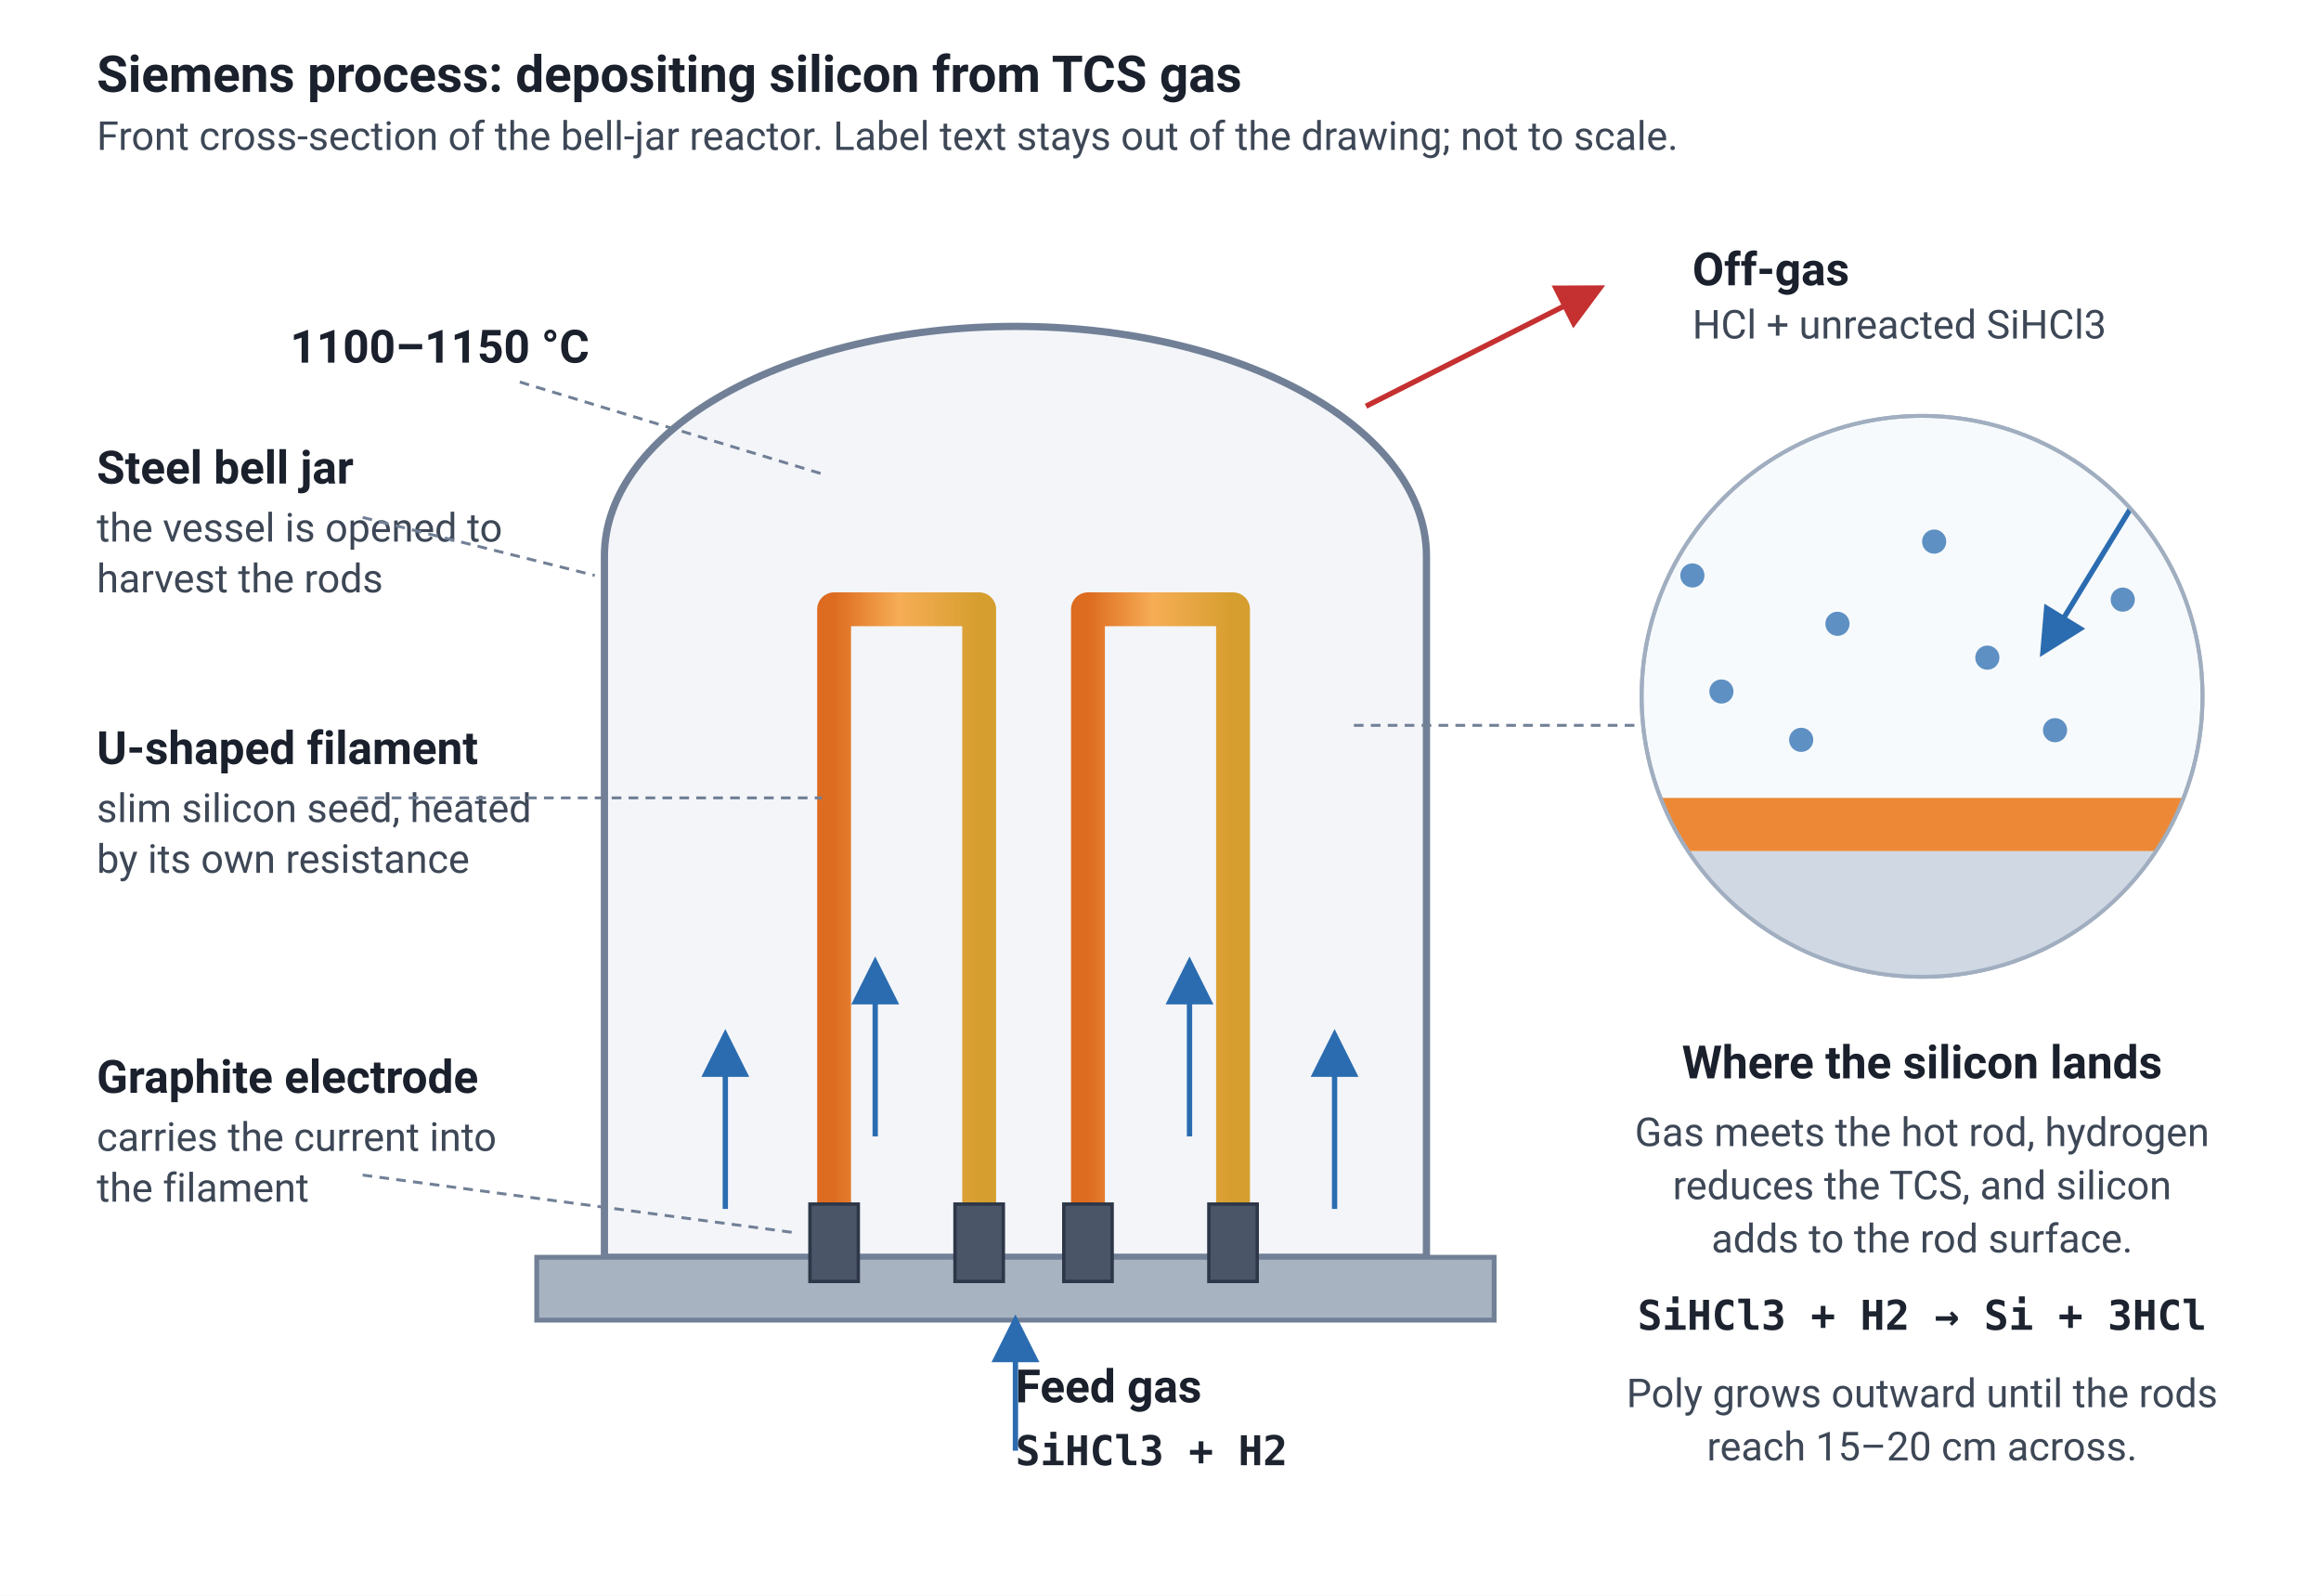
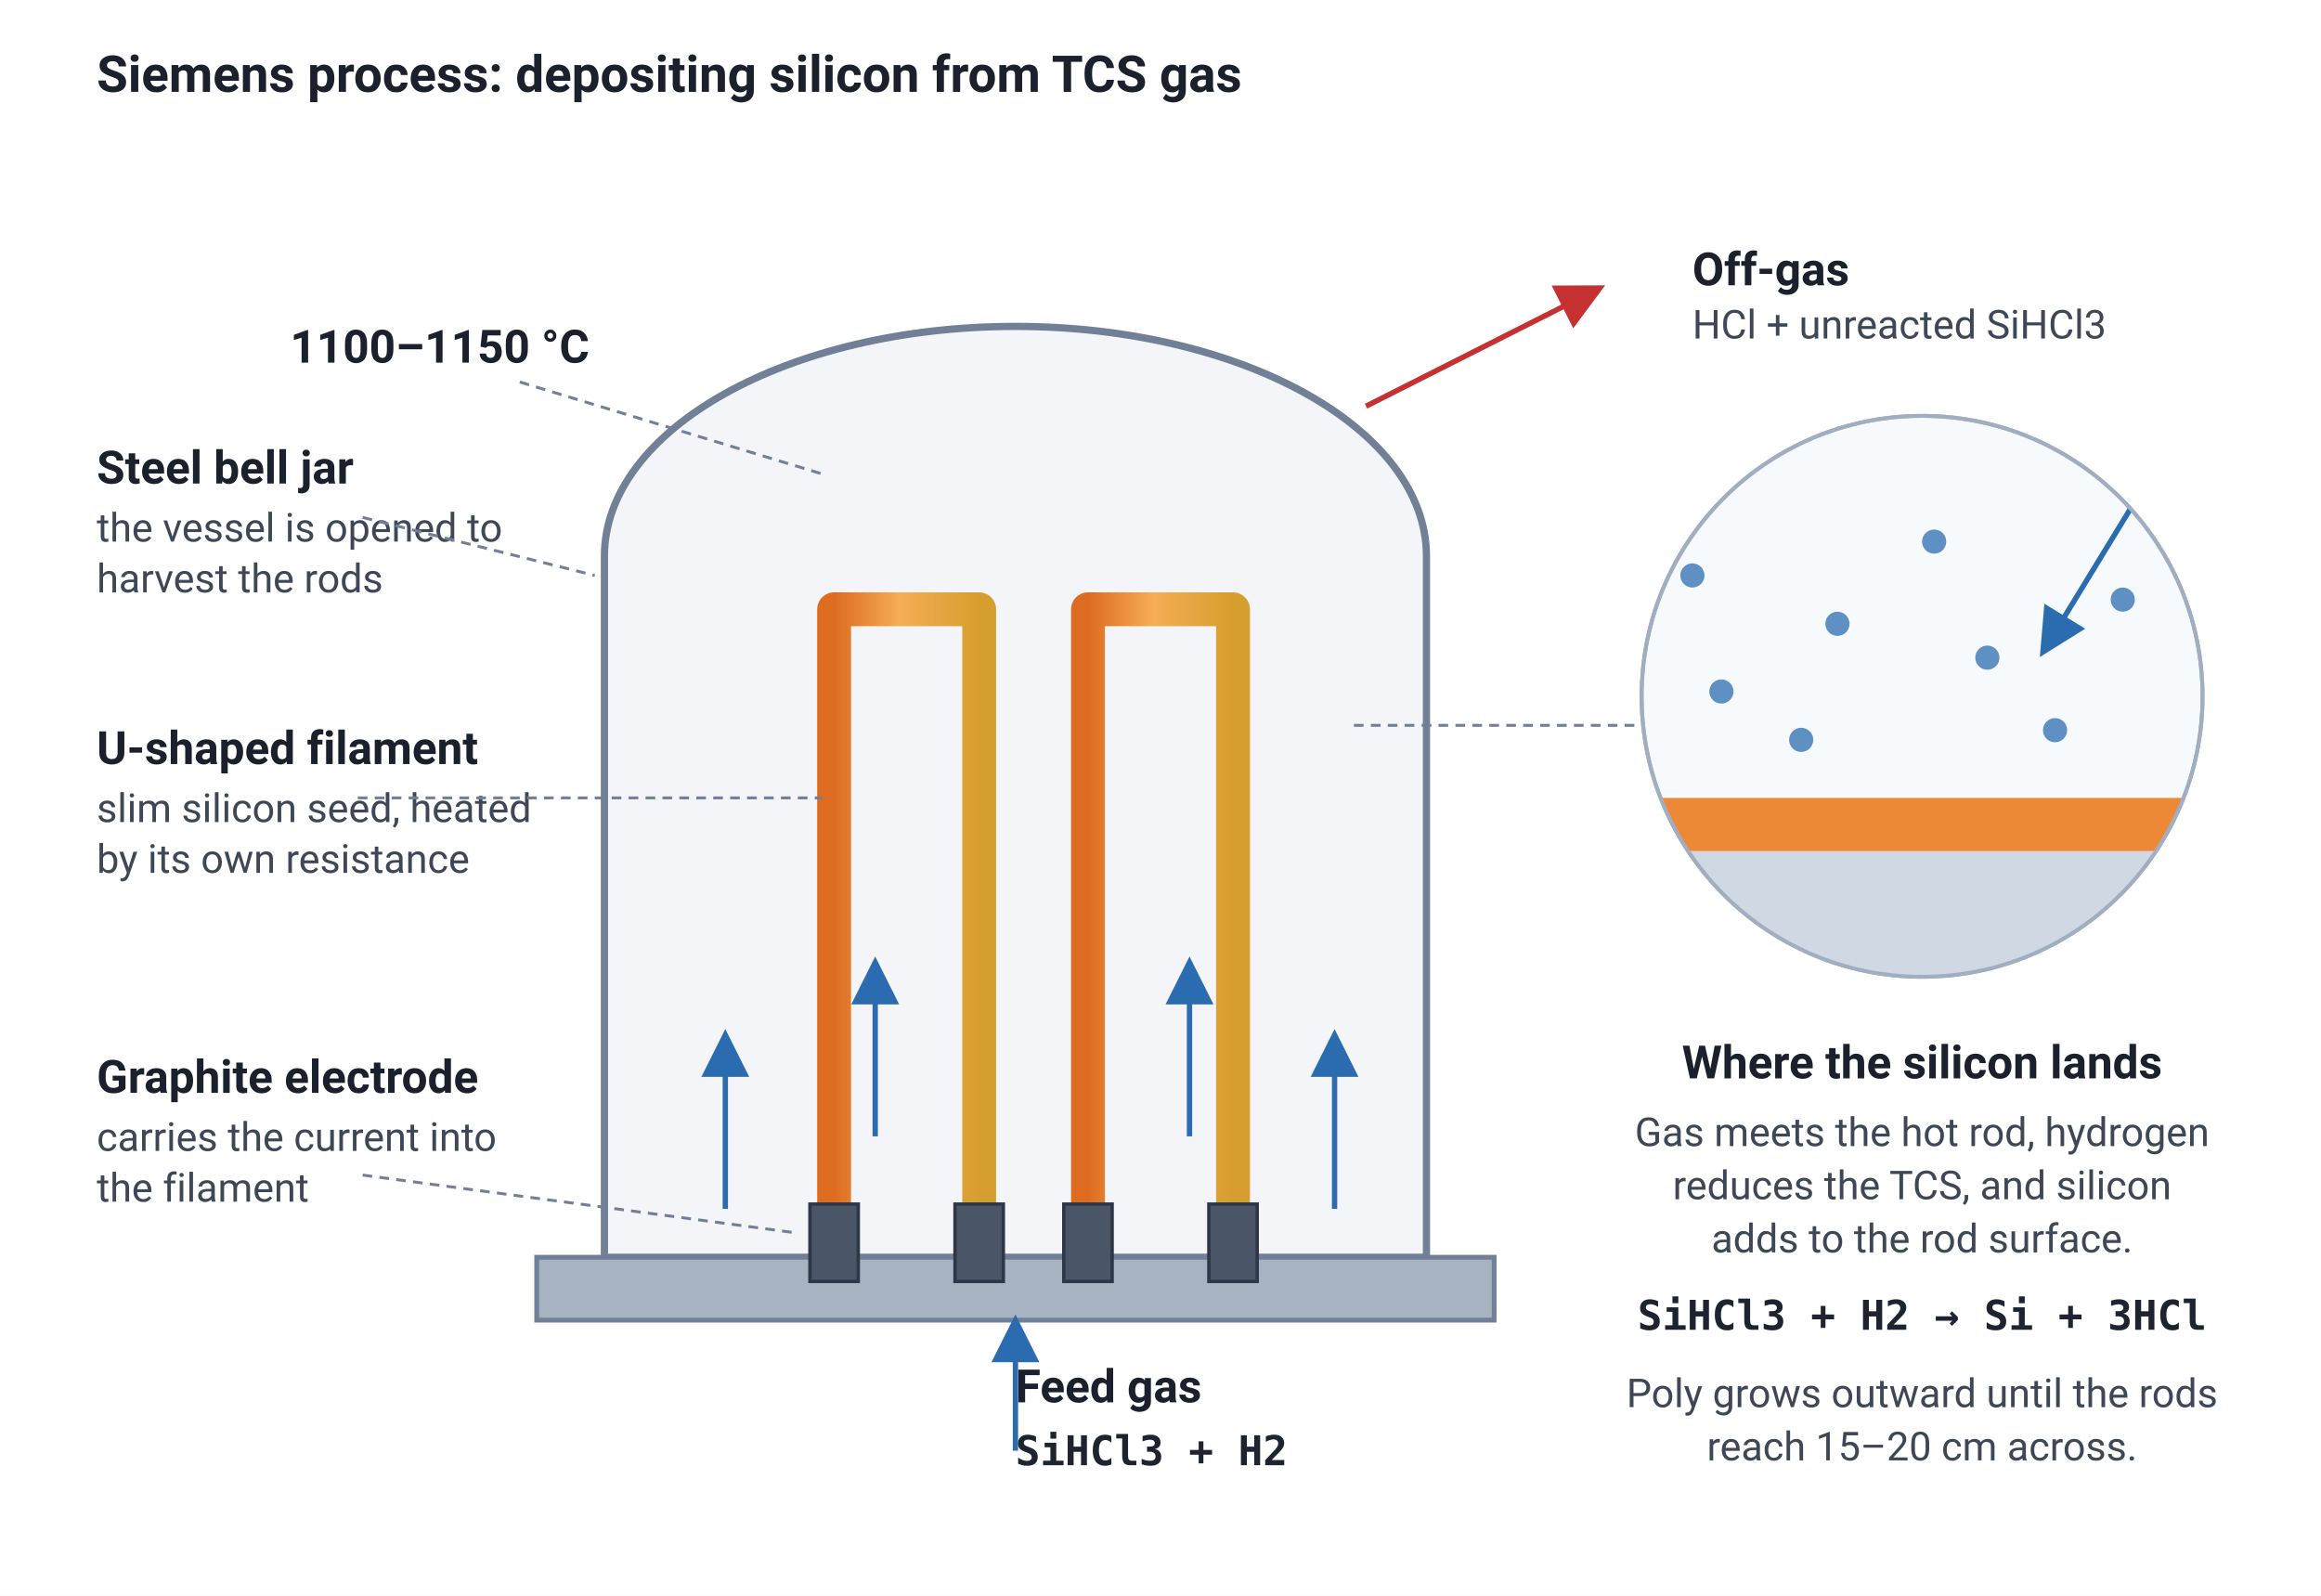
<svg xmlns="http://www.w3.org/2000/svg" width="960" height="660" viewBox="0 0 960 660" role="img">
  <rect width="960" height="660" fill="#ffffff" />
  <defs>
    <linearGradient id="rodGlow" x1="0" y1="0" x2="1" y2="0">
      <stop offset="0%" stop-color="#dd6b20" />
      <stop offset="45%" stop-color="#f6ad55" />
      <stop offset="100%" stop-color="#d69e2e" />
    </linearGradient>
    <marker id="gasIn" markerWidth="9" markerHeight="9" refX="7" refY="4.5" orient="auto">
      <path d="M0,0 L9,4.5 L0,9 z" fill="#2b6cb0" />
    </marker>
    <marker id="gasOut" markerWidth="9" markerHeight="9" refX="7" refY="4.5" orient="auto">
      <path d="M0,0 L9,4.5 L0,9 z" fill="#c53030" />
    </marker>
    <clipPath id="insetClip">
      <circle cx="795" cy="288" r="116" />
    </clipPath>
  </defs>
  <style>
    .h { font: 600 21px system-ui, -apple-system, "Segoe UI", Roboto, sans-serif; fill: #1a202c; }
    .t { font: 600 19px system-ui, -apple-system, "Segoe UI", Roboto, sans-serif; fill: #1a202c; }
    .l { font: 18px system-ui, -apple-system, "Segoe UI", Roboto, sans-serif; fill: #1a202c; }
    .sm { font: 16.5px system-ui, -apple-system, "Segoe UI", Roboto, sans-serif; fill: #3d4756; }
    .m { font: 600 17px ui-monospace, SFMono-Regular, Menlo, Consolas, monospace; fill: #1d2430; }
    .jar { fill: #e2e8f0; fill-opacity: 0.42; stroke: #718096; stroke-width: 3; }
    .rod { fill: none; stroke: url(#rodGlow); stroke-width: 14; stroke-linecap: round; stroke-linejoin: round; }
    .elec { fill: #4a5568; stroke: #2d3748; stroke-width: 1.4; }
    .base { fill: #a8b3c2; stroke: #718096; stroke-width: 2; }
    .gas { fill: none; stroke: #2b6cb0; stroke-width: 2.2; }
    .spent { fill: none; stroke: #c53030; stroke-width: 2.2; }
    .lead { fill: none; stroke: #718096; stroke-width: 1.2; stroke-dasharray: 4 3; }
    .core { fill: #cfd8e3; }
    .poly { fill: #ed8936; }
    .molecule { fill: #2b6cb0; opacity: 0.75; }
  </style>
  <text class="h" x="40" y="38">Siemens process: depositing silicon from TCS gas</text>
-   <text class="sm" x="40" y="62">Front cross-section of the bell-jar reactor. Label text stays out of the drawing; not to scale.</text>
  <path class="jar" d="M250,520 L250,230 A170,95 0 0 1 590,230 L590,520 Z" />
  <rect class="base" x="222" y="520" width="396" height="26" />
  <path class="rod" d="M345,498 L345,252 L405,252 L405,498" />
  <path class="rod" d="M450,498 L450,252 L510,252 L510,498" />
  <rect class="elec" x="335" y="498" width="20" height="32" />
  <rect class="elec" x="395" y="498" width="20" height="32" />
  <rect class="elec" x="440" y="498" width="20" height="32" />
  <rect class="elec" x="500" y="498" width="20" height="32" />
  <path class="gas" d="M420,600 L420,548" marker-end="url(#gasIn)" />
  <path class="gas" d="M300,500 L300,430" marker-end="url(#gasIn)" />
  <path class="gas" d="M552,500 L552,430" marker-end="url(#gasIn)" />
  <path class="gas" d="M362,470 L362,400" marker-end="url(#gasIn)" />
  <path class="gas" d="M492,470 L492,400" marker-end="url(#gasIn)" />
  <path class="spent" d="M565,168 L660,120" marker-end="url(#gasOut)" />
  <text class="t" x="40" y="200">Steel bell jar</text>
  <text class="sm" x="40" y="224">the vessel is opened to</text>
  <text class="sm" x="40" y="245">harvest the rods</text>
  <path class="lead" d="M150,214 L246,238" />
  <text class="t" x="40" y="316">U-shaped filament</text>
  <text class="sm" x="40" y="340">slim silicon seed, heated</text>
  <text class="sm" x="40" y="361">by its own resistance</text>
  <path class="lead" d="M148,330 L340,330" />
  <text class="t" x="40" y="452">Graphite electrode</text>
  <text class="sm" x="40" y="476">carries the current into</text>
  <text class="sm" x="40" y="497">the filament</text>
  <path class="lead" d="M150,486 L330,510" />
  <text class="t" x="420" y="580">Feed gas</text>
  <text class="m" x="420" y="606">SiHCl3 + H2</text>
  <text class="t" x="700" y="118">Off-gas</text>
  <text class="sm" x="700" y="140">HCl + unreacted SiHCl3</text>
  <text class="t" x="120" y="150">1100–1150 °C</text>
  <path class="lead" d="M215,158 L340,196" />
  <circle cx="795" cy="288" r="116" fill="#f7fafc" stroke="#a0aec0" stroke-width="1.6" />
  <g clip-path="url(#insetClip)">
    <rect class="core" x="670" y="352" width="250" height="60" />
    <rect class="poly" x="670" y="330" width="250" height="22" />
    <circle class="molecule" cx="712" cy="286" r="5" />
    <circle class="molecule" cx="760" cy="258" r="5" />
    <circle class="molecule" cx="822" cy="272" r="5" />
    <circle class="molecule" cx="878" cy="248" r="5" />
    <circle class="molecule" cx="745" cy="306" r="5" />
    <circle class="molecule" cx="850" cy="302" r="5" />
    <circle class="molecule" cx="800" cy="224" r="5" />
    <circle class="molecule" cx="700" cy="238" r="5" />
    <path class="gas" d="M890,196 L846,268" marker-end="url(#gasIn)" />
  </g>
  <circle cx="795" cy="288" r="116" fill="none" stroke="#a0aec0" stroke-width="1.6" />
  <path class="lead" d="M560,300 L676,300" />
  <text class="t" x="795" y="446" text-anchor="middle">Where the silicon lands</text>
  <text class="sm" x="795" y="474" text-anchor="middle">Gas meets the hot rod, hydrogen</text>
  <text class="sm" x="795" y="496" text-anchor="middle">reduces the TCS, and silicon</text>
  <text class="sm" x="795" y="518" text-anchor="middle">adds to the rod surface.</text>
  <text class="m" x="795" y="550" text-anchor="middle">SiHCl3 + H2 → Si + 3HCl</text>
  <text class="sm" x="795" y="582" text-anchor="middle">Poly grows outward until the rods</text>
  <text class="sm" x="795" y="604" text-anchor="middle">reach 15–20 cm across.</text>
</svg>
